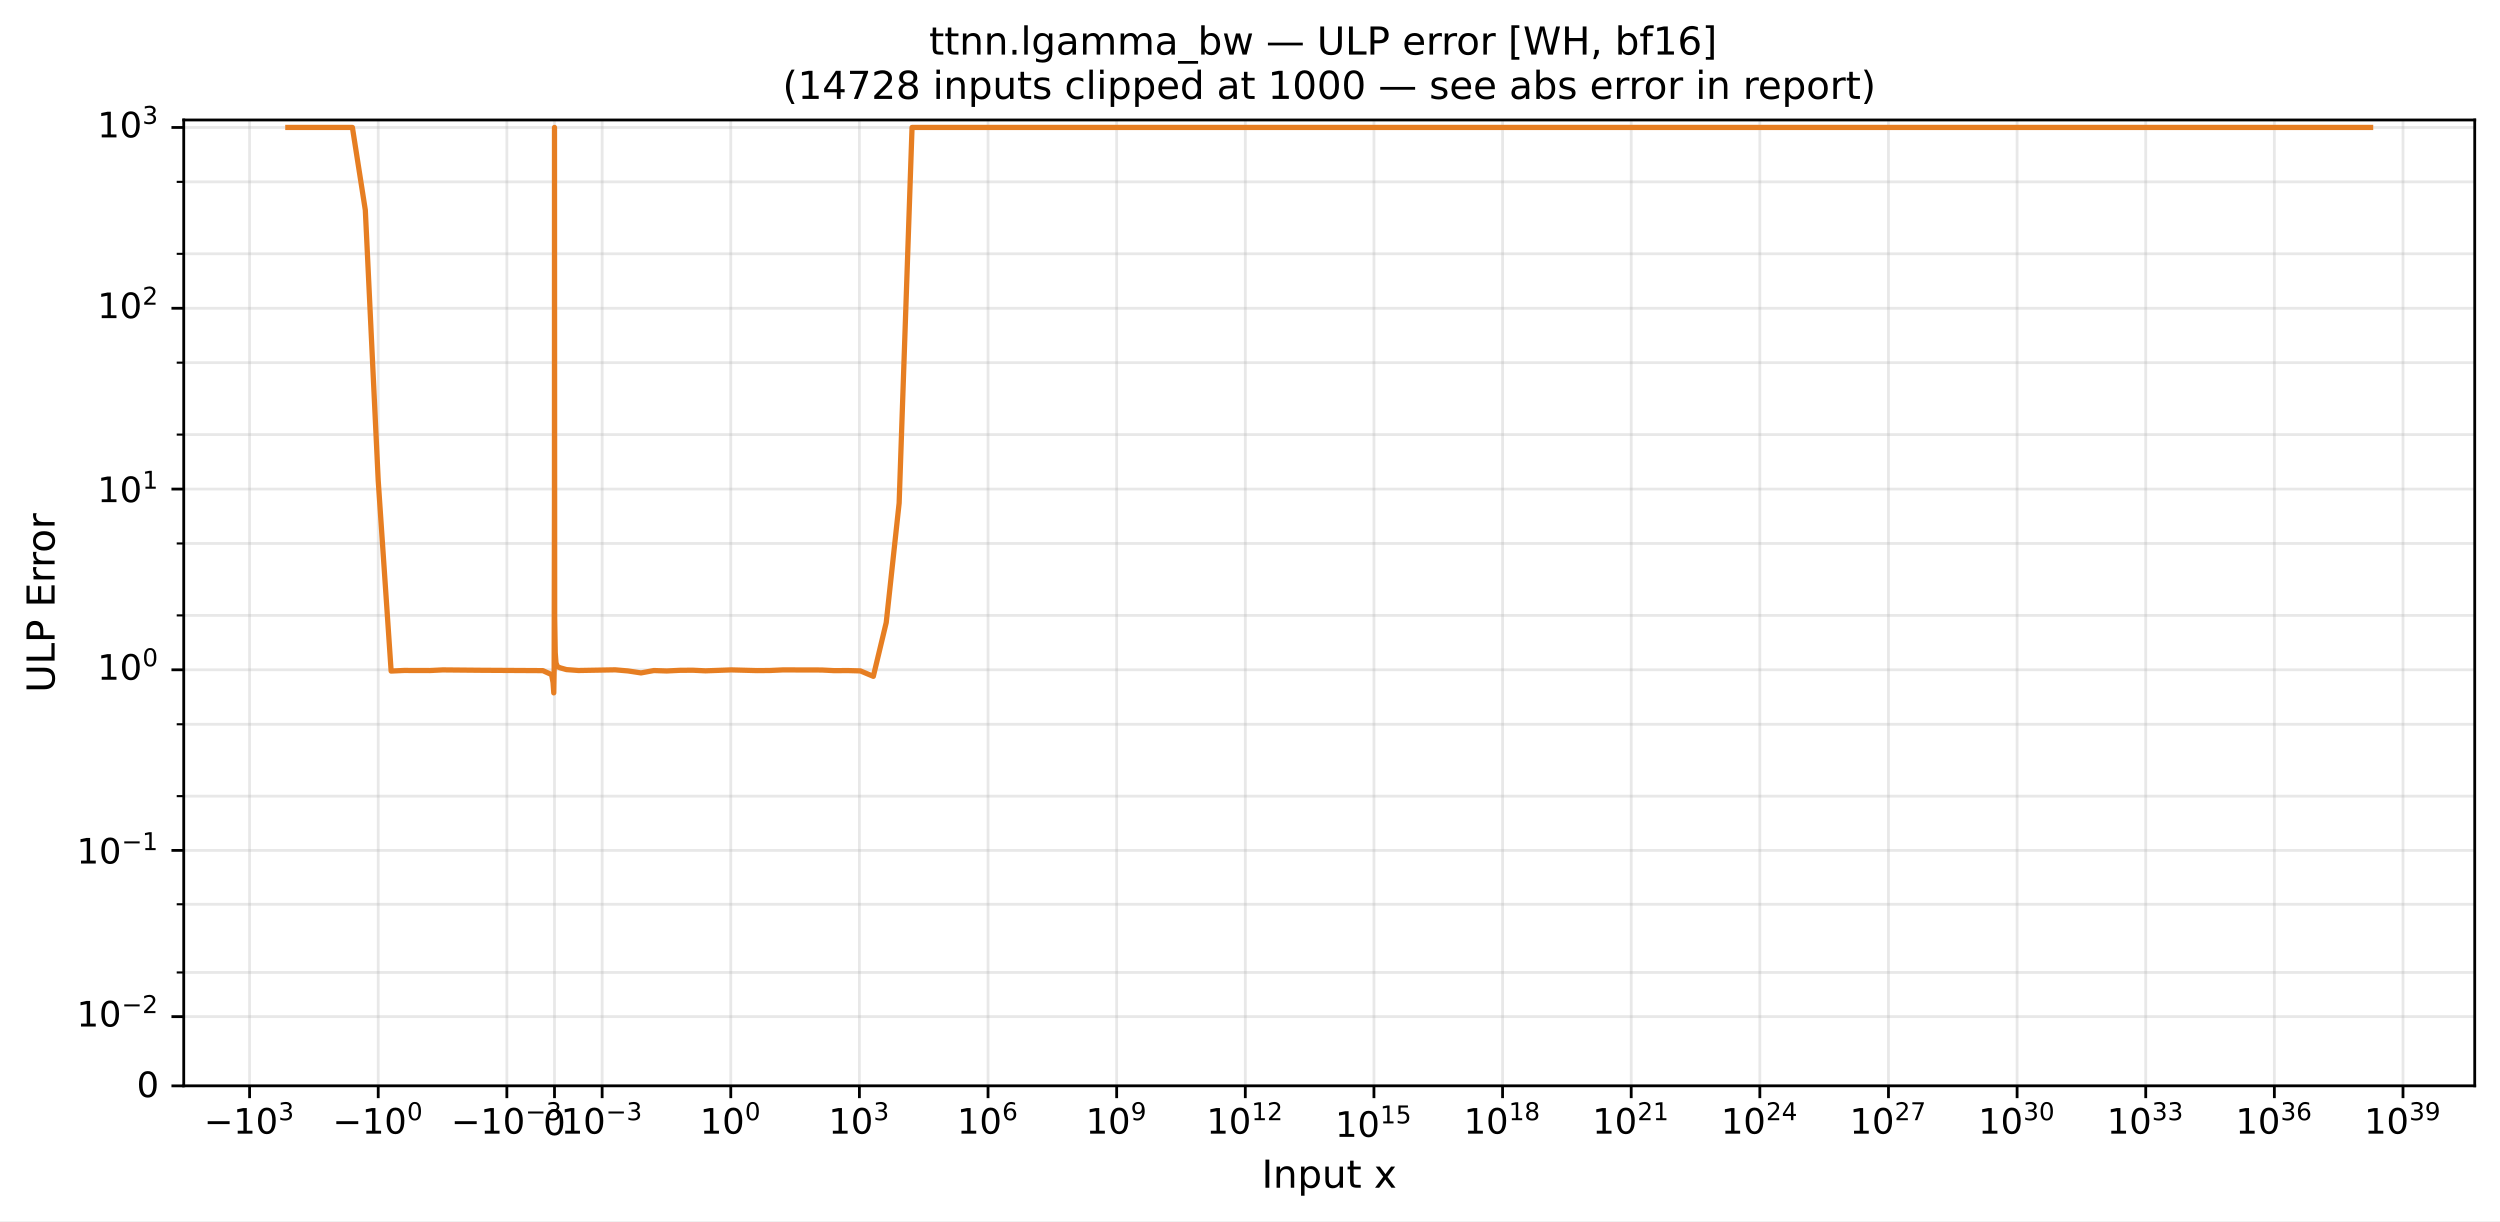
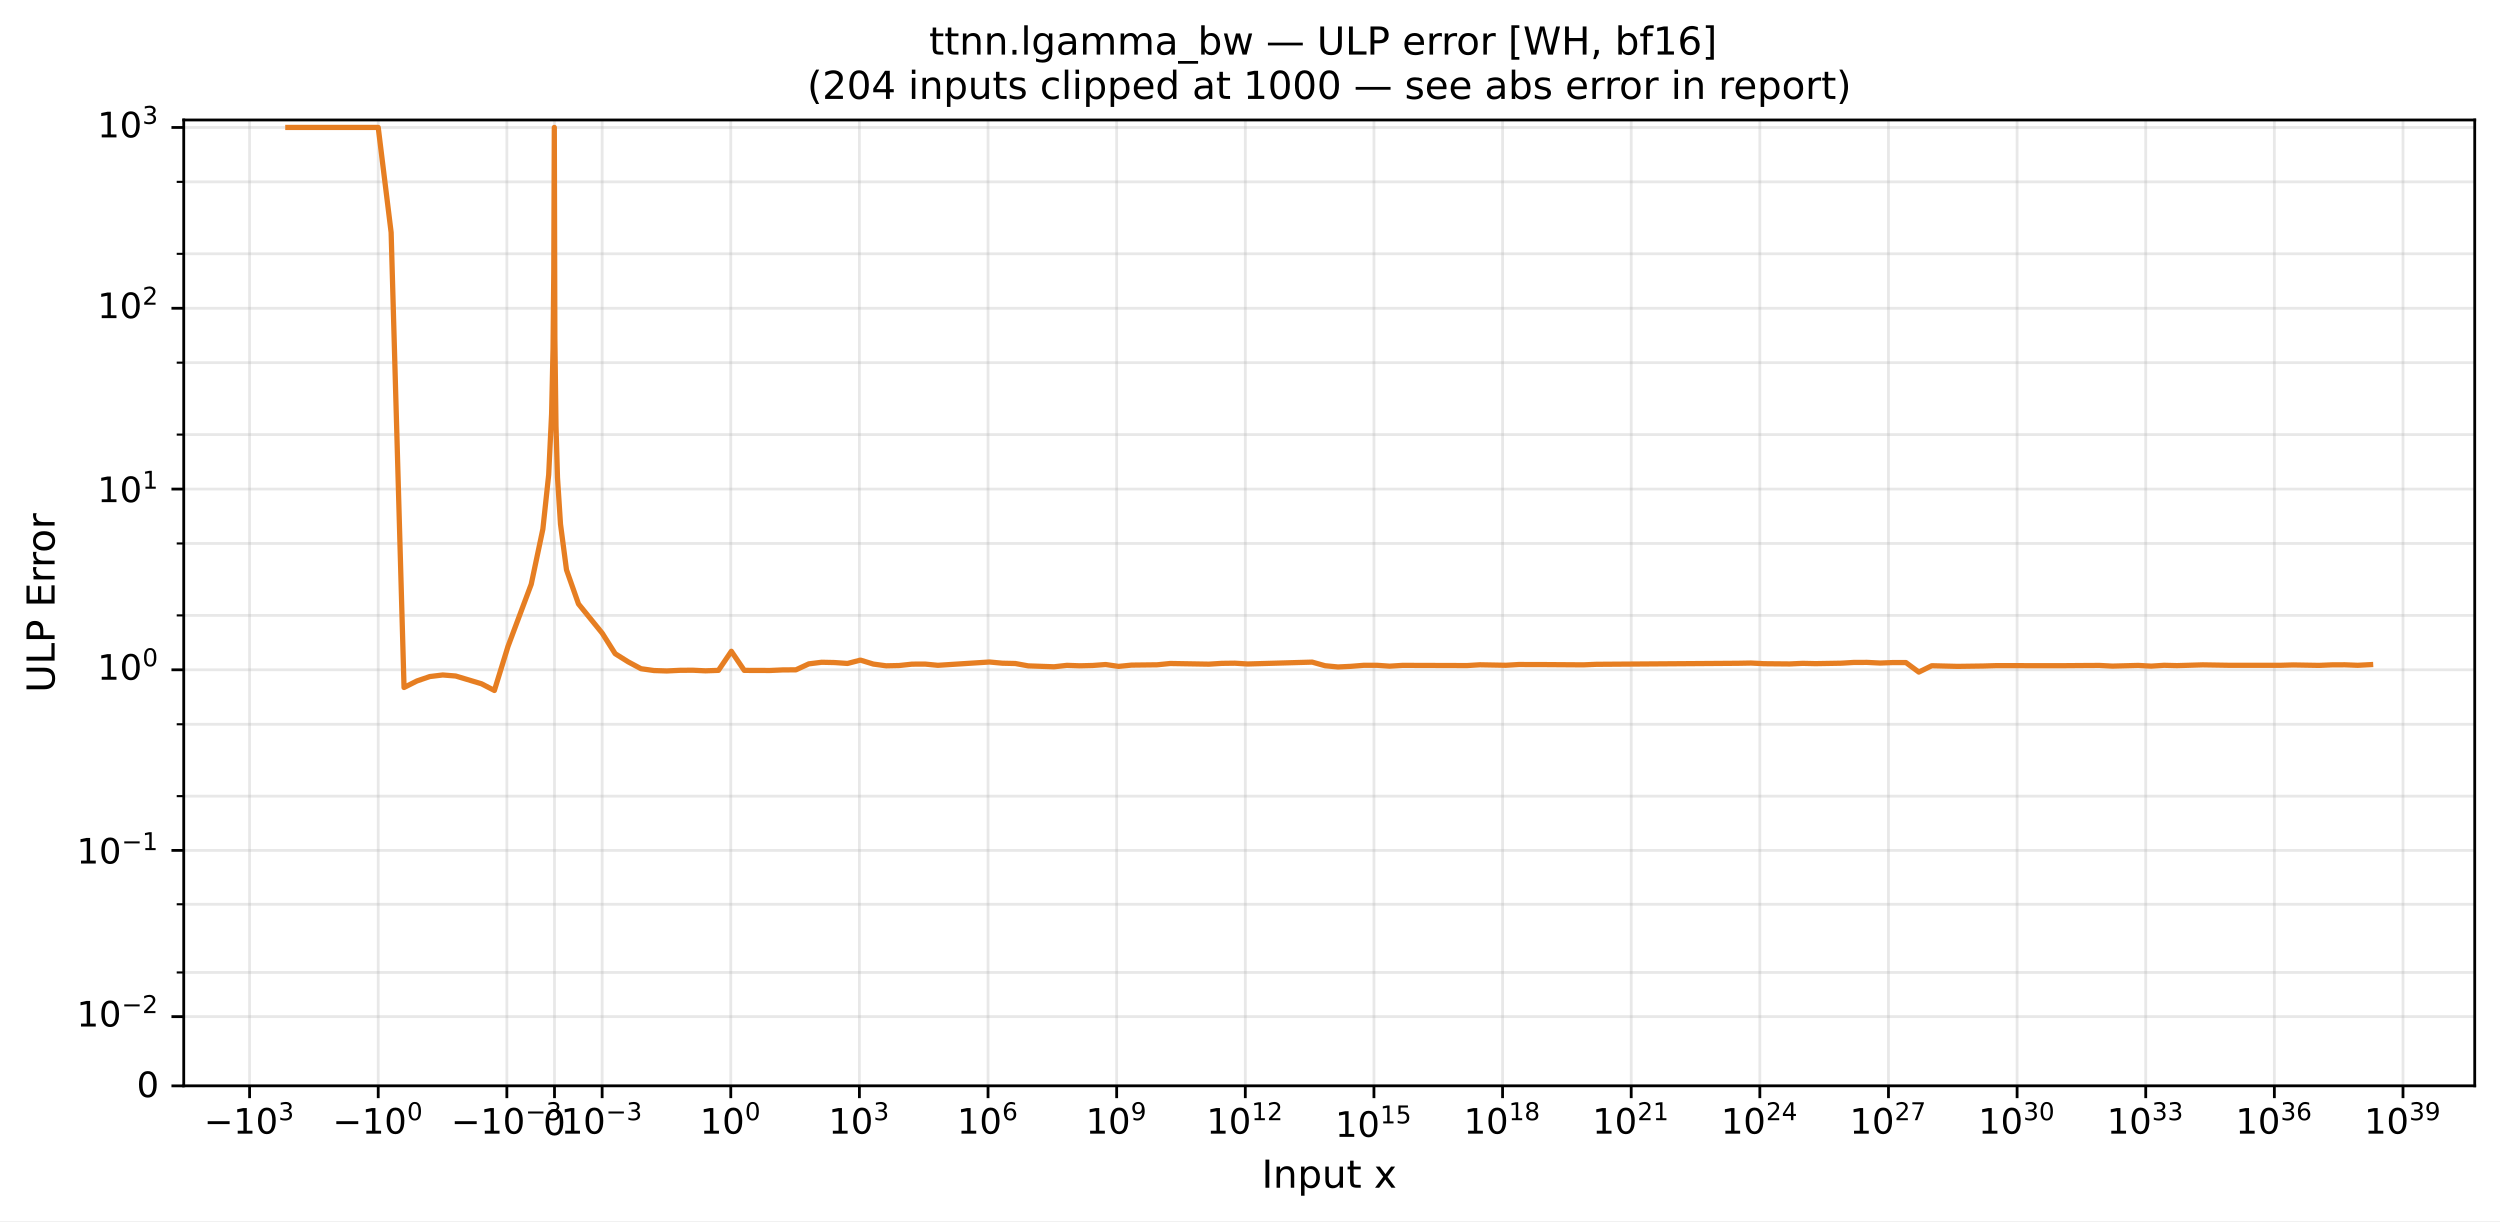
<svg xmlns="http://www.w3.org/2000/svg" xmlns:xlink="http://www.w3.org/1999/xlink" width="712.254pt" height="347.88pt" viewBox="0 0 712.254 347.88" version="1.1">
  <defs>
    <style type="text/css">*{stroke-linejoin: round; stroke-linecap: butt}</style>
  </defs>
  <g id="figure_1">
    <g id="patch_1">
      <path d="M 0 347.88  L 712.254 347.88  L 712.254 0  L 0 0  z " style="fill: #ffffff" />
    </g>
    <g id="axes_1">
      <g id="patch_2">
        <path d="M 52.346 309.356  L 705.054 309.356  L 705.054 34.182  L 52.346 34.182  z " style="fill: #ffffff" />
      </g>
      <g id="matplotlib.axis_1">
        <g id="xtick_1">
          <g id="line2d_1">
-             <path d="M 71.108 309.356  L 71.108 34.182  " clip-path="url(#p2553758c92)" style="fill: none; stroke: #b0b0b0; stroke-opacity: 0.3; stroke-width: 0.8; stroke-linecap: square" />
+             <path d="M 71.108 309.356  L 71.108 34.182  " clip-path="url(#pbfcfac53a4)" style="fill: none; stroke: #b0b0b0; stroke-opacity: 0.3; stroke-width: 0.8; stroke-linecap: square" />
          </g>
          <g id="line2d_2">
            <defs>
-               <path id="m9b12fc63f6" d="M 0 0  L 0 3.5  " style="stroke: #000000; stroke-width: 0.8" />
+               <path id="m5d5d1474fe" d="M 0 0  L 0 3.5  " style="stroke: #000000; stroke-width: 0.8" />
            </defs>
            <g>
-               <use xlink:href="#m9b12fc63f6" x="71.108" y="309.356" style="stroke: #000000; stroke-width: 0.8" />
+               <use xlink:href="#m5d5d1474fe" x="71.108" y="309.356" style="stroke: #000000; stroke-width: 0.8" />
            </g>
          </g>
          <g id="text_1">
            <g transform="translate(58.10824 323.954)">
              <text>
                <tspan x="0" y="-0.977" style="font-size: 10px; font-family: 'DejaVu Sans'">−</tspan>
                <tspan x="8.379" y="-0.977" style="font-size: 10px; font-family: 'DejaVu Sans'">1</tspan>
                <tspan x="14.741" y="-0.977" style="font-size: 10px; font-family: 'DejaVu Sans'">0</tspan>
                <tspan x="21.199" y="-4.805" style="font-size: 7px; font-family: 'DejaVu Sans'">3</tspan>
              </text>
            </g>
          </g>
        </g>
        <g id="xtick_2">
          <g id="line2d_3">
-             <path d="M 107.756 309.356  L 107.756 34.182  " clip-path="url(#p2553758c92)" style="fill: none; stroke: #b0b0b0; stroke-opacity: 0.3; stroke-width: 0.8; stroke-linecap: square" />
+             <path d="M 107.756 309.356  L 107.756 34.182  " clip-path="url(#pbfcfac53a4)" style="fill: none; stroke: #b0b0b0; stroke-opacity: 0.3; stroke-width: 0.8; stroke-linecap: square" />
          </g>
          <g id="line2d_4">
            <g>
-               <use xlink:href="#m9b12fc63f6" x="107.756" y="309.356" style="stroke: #000000; stroke-width: 0.8" />
+               <use xlink:href="#m5d5d1474fe" x="107.756" y="309.356" style="stroke: #000000; stroke-width: 0.8" />
            </g>
          </g>
          <g id="text_2">
            <g transform="translate(94.75597 323.954)">
              <text>
                <tspan x="0" y="-0.977" style="font-size: 10px; font-family: 'DejaVu Sans'">−</tspan>
                <tspan x="8.379" y="-0.977" style="font-size: 10px; font-family: 'DejaVu Sans'">1</tspan>
                <tspan x="14.741" y="-0.977" style="font-size: 10px; font-family: 'DejaVu Sans'">0</tspan>
                <tspan x="21.199" y="-4.805" style="font-size: 7px; font-family: 'DejaVu Sans'">0</tspan>
              </text>
            </g>
          </g>
        </g>
        <g id="xtick_3">
          <g id="line2d_5">
-             <path d="M 144.404 309.356  L 144.404 34.182  " clip-path="url(#p2553758c92)" style="fill: none; stroke: #b0b0b0; stroke-opacity: 0.3; stroke-width: 0.8; stroke-linecap: square" />
+             <path d="M 144.404 309.356  L 144.404 34.182  " clip-path="url(#pbfcfac53a4)" style="fill: none; stroke: #b0b0b0; stroke-opacity: 0.3; stroke-width: 0.8; stroke-linecap: square" />
          </g>
          <g id="line2d_6">
            <g>
-               <use xlink:href="#m9b12fc63f6" x="144.404" y="309.356" style="stroke: #000000; stroke-width: 0.8" />
+               <use xlink:href="#m5d5d1474fe" x="144.404" y="309.356" style="stroke: #000000; stroke-width: 0.8" />
            </g>
          </g>
          <g id="text_3">
            <g transform="translate(128.5037 323.954)">
              <text>
                <tspan x="0" y="-0.977" style="font-size: 10px; font-family: 'DejaVu Sans'">−</tspan>
                <tspan x="8.379" y="-0.977" style="font-size: 10px; font-family: 'DejaVu Sans'">1</tspan>
                <tspan x="14.741" y="-0.977" style="font-size: 10px; font-family: 'DejaVu Sans'">0</tspan>
                <tspan x="21.199" y="-4.805" style="font-size: 7px; font-family: 'DejaVu Sans'">−</tspan>
                <tspan x="27.064" y="-4.805" style="font-size: 7px; font-family: 'DejaVu Sans'">3</tspan>
              </text>
            </g>
          </g>
        </g>
        <g id="xtick_4">
          <g id="line2d_7">
-             <path d="M 157.977 309.356  L 157.977 34.182  " clip-path="url(#p2553758c92)" style="fill: none; stroke: #b0b0b0; stroke-opacity: 0.3; stroke-width: 0.8; stroke-linecap: square" />
+             <path d="M 157.977 309.356  L 157.977 34.182  " clip-path="url(#pbfcfac53a4)" style="fill: none; stroke: #b0b0b0; stroke-opacity: 0.3; stroke-width: 0.8; stroke-linecap: square" />
          </g>
          <g id="line2d_8">
            <g>
-               <use xlink:href="#m9b12fc63f6" x="157.977" y="309.356" style="stroke: #000000; stroke-width: 0.8" />
+               <use xlink:href="#m5d5d1474fe" x="157.977" y="309.356" style="stroke: #000000; stroke-width: 0.8" />
            </g>
          </g>
          <g id="text_4">
            <g transform="translate(154.7769 323.954)">
              <text>
                <tspan x="0" y="-0.578" style="font-size: 10px; font-family: 'DejaVu Sans'">0</tspan>
              </text>
            </g>
          </g>
        </g>
        <g id="xtick_5">
          <g id="line2d_9">
-             <path d="M 171.55 309.356  L 171.55 34.182  " clip-path="url(#p2553758c92)" style="fill: none; stroke: #b0b0b0; stroke-opacity: 0.3; stroke-width: 0.8; stroke-linecap: square" />
+             <path d="M 171.55 309.356  L 171.55 34.182  " clip-path="url(#pbfcfac53a4)" style="fill: none; stroke: #b0b0b0; stroke-opacity: 0.3; stroke-width: 0.8; stroke-linecap: square" />
          </g>
          <g id="line2d_10">
            <g>
-               <use xlink:href="#m9b12fc63f6" x="171.55" y="309.356" style="stroke: #000000; stroke-width: 0.8" />
+               <use xlink:href="#m5d5d1474fe" x="171.55" y="309.356" style="stroke: #000000; stroke-width: 0.8" />
            </g>
          </g>
          <g id="text_5">
            <g transform="translate(159.8002 323.954)">
              <text>
                <tspan x="0" y="-0.977" style="font-size: 10px; font-family: 'DejaVu Sans'">1</tspan>
                <tspan x="6.362" y="-0.977" style="font-size: 10px; font-family: 'DejaVu Sans'">0</tspan>
                <tspan x="12.82" y="-4.805" style="font-size: 7px; font-family: 'DejaVu Sans'">−</tspan>
                <tspan x="18.686" y="-4.805" style="font-size: 7px; font-family: 'DejaVu Sans'">3</tspan>
              </text>
            </g>
          </g>
        </g>
        <g id="xtick_6">
          <g id="line2d_11">
-             <path d="M 208.198 309.356  L 208.198 34.182  " clip-path="url(#p2553758c92)" style="fill: none; stroke: #b0b0b0; stroke-opacity: 0.3; stroke-width: 0.8; stroke-linecap: square" />
+             <path d="M 208.198 309.356  L 208.198 34.182  " clip-path="url(#pbfcfac53a4)" style="fill: none; stroke: #b0b0b0; stroke-opacity: 0.3; stroke-width: 0.8; stroke-linecap: square" />
          </g>
          <g id="line2d_12">
            <g>
-               <use xlink:href="#m9b12fc63f6" x="208.198" y="309.356" style="stroke: #000000; stroke-width: 0.8" />
+               <use xlink:href="#m5d5d1474fe" x="208.198" y="309.356" style="stroke: #000000; stroke-width: 0.8" />
            </g>
          </g>
          <g id="text_6">
            <g transform="translate(199.3979 323.954)">
              <text>
                <tspan x="0" y="-0.977" style="font-size: 10px; font-family: 'DejaVu Sans'">1</tspan>
                <tspan x="6.362" y="-0.977" style="font-size: 10px; font-family: 'DejaVu Sans'">0</tspan>
                <tspan x="12.82" y="-4.805" style="font-size: 7px; font-family: 'DejaVu Sans'">0</tspan>
              </text>
            </g>
          </g>
        </g>
        <g id="xtick_7">
          <g id="line2d_13">
-             <path d="M 244.846 309.356  L 244.846 34.182  " clip-path="url(#p2553758c92)" style="fill: none; stroke: #b0b0b0; stroke-opacity: 0.3; stroke-width: 0.8; stroke-linecap: square" />
+             <path d="M 244.846 309.356  L 244.846 34.182  " clip-path="url(#pbfcfac53a4)" style="fill: none; stroke: #b0b0b0; stroke-opacity: 0.3; stroke-width: 0.8; stroke-linecap: square" />
          </g>
          <g id="line2d_14">
            <g>
-               <use xlink:href="#m9b12fc63f6" x="244.846" y="309.356" style="stroke: #000000; stroke-width: 0.8" />
+               <use xlink:href="#m5d5d1474fe" x="244.846" y="309.356" style="stroke: #000000; stroke-width: 0.8" />
            </g>
          </g>
          <g id="text_7">
            <g transform="translate(236.0456 323.954)">
              <text>
                <tspan x="0" y="-0.977" style="font-size: 10px; font-family: 'DejaVu Sans'">1</tspan>
                <tspan x="6.362" y="-0.977" style="font-size: 10px; font-family: 'DejaVu Sans'">0</tspan>
                <tspan x="12.82" y="-4.805" style="font-size: 7px; font-family: 'DejaVu Sans'">3</tspan>
              </text>
            </g>
          </g>
        </g>
        <g id="xtick_8">
          <g id="line2d_15">
-             <path d="M 281.493 309.356  L 281.493 34.182  " clip-path="url(#p2553758c92)" style="fill: none; stroke: #b0b0b0; stroke-opacity: 0.3; stroke-width: 0.8; stroke-linecap: square" />
+             <path d="M 281.493 309.356  L 281.493 34.182  " clip-path="url(#pbfcfac53a4)" style="fill: none; stroke: #b0b0b0; stroke-opacity: 0.3; stroke-width: 0.8; stroke-linecap: square" />
          </g>
          <g id="line2d_16">
            <g>
-               <use xlink:href="#m9b12fc63f6" x="281.493" y="309.356" style="stroke: #000000; stroke-width: 0.8" />
+               <use xlink:href="#m5d5d1474fe" x="281.493" y="309.356" style="stroke: #000000; stroke-width: 0.8" />
            </g>
          </g>
          <g id="text_8">
            <g transform="translate(272.6934 323.954)">
              <text>
                <tspan x="0" y="-0.977" style="font-size: 10px; font-family: 'DejaVu Sans'">1</tspan>
                <tspan x="6.362" y="-0.977" style="font-size: 10px; font-family: 'DejaVu Sans'">0</tspan>
                <tspan x="12.82" y="-4.805" style="font-size: 7px; font-family: 'DejaVu Sans'">6</tspan>
              </text>
            </g>
          </g>
        </g>
        <g id="xtick_9">
          <g id="line2d_17">
-             <path d="M 318.141 309.356  L 318.141 34.182  " clip-path="url(#p2553758c92)" style="fill: none; stroke: #b0b0b0; stroke-opacity: 0.3; stroke-width: 0.8; stroke-linecap: square" />
+             <path d="M 318.141 309.356  L 318.141 34.182  " clip-path="url(#pbfcfac53a4)" style="fill: none; stroke: #b0b0b0; stroke-opacity: 0.3; stroke-width: 0.8; stroke-linecap: square" />
          </g>
          <g id="line2d_18">
            <g>
-               <use xlink:href="#m9b12fc63f6" x="318.141" y="309.356" style="stroke: #000000; stroke-width: 0.8" />
+               <use xlink:href="#m5d5d1474fe" x="318.141" y="309.356" style="stroke: #000000; stroke-width: 0.8" />
            </g>
          </g>
          <g id="text_9">
            <g transform="translate(309.3411 323.954)">
              <text>
                <tspan x="0" y="-0.977" style="font-size: 10px; font-family: 'DejaVu Sans'">1</tspan>
                <tspan x="6.362" y="-0.977" style="font-size: 10px; font-family: 'DejaVu Sans'">0</tspan>
                <tspan x="12.82" y="-4.805" style="font-size: 7px; font-family: 'DejaVu Sans'">9</tspan>
              </text>
            </g>
          </g>
        </g>
        <g id="xtick_10">
          <g id="line2d_19">
-             <path d="M 354.789 309.356  L 354.789 34.182  " clip-path="url(#p2553758c92)" style="fill: none; stroke: #b0b0b0; stroke-opacity: 0.3; stroke-width: 0.8; stroke-linecap: square" />
+             <path d="M 354.789 309.356  L 354.789 34.182  " clip-path="url(#pbfcfac53a4)" style="fill: none; stroke: #b0b0b0; stroke-opacity: 0.3; stroke-width: 0.8; stroke-linecap: square" />
          </g>
          <g id="line2d_20">
            <g>
-               <use xlink:href="#m9b12fc63f6" x="354.789" y="309.356" style="stroke: #000000; stroke-width: 0.8" />
+               <use xlink:href="#m5d5d1474fe" x="354.789" y="309.356" style="stroke: #000000; stroke-width: 0.8" />
            </g>
          </g>
          <g id="text_10">
            <g transform="translate(343.7388 323.954)">
              <text>
                <tspan x="0" y="-0.977" style="font-size: 10px; font-family: 'DejaVu Sans'">1</tspan>
                <tspan x="6.362" y="-0.977" style="font-size: 10px; font-family: 'DejaVu Sans'">0</tspan>
                <tspan x="12.82" y="-4.805" style="font-size: 7px; font-family: 'DejaVu Sans'">1</tspan>
                <tspan x="17.274" y="-4.805" style="font-size: 7px; font-family: 'DejaVu Sans'">2</tspan>
              </text>
            </g>
          </g>
        </g>
        <g id="xtick_11">
          <g id="line2d_21">
-             <path d="M 391.437 309.356  L 391.437 34.182  " clip-path="url(#p2553758c92)" style="fill: none; stroke: #b0b0b0; stroke-opacity: 0.3; stroke-width: 0.8; stroke-linecap: square" />
+             <path d="M 391.437 309.356  L 391.437 34.182  " clip-path="url(#pbfcfac53a4)" style="fill: none; stroke: #b0b0b0; stroke-opacity: 0.3; stroke-width: 0.8; stroke-linecap: square" />
          </g>
          <g id="line2d_22">
            <g>
-               <use xlink:href="#m9b12fc63f6" x="391.437" y="309.356" style="stroke: #000000; stroke-width: 0.8" />
+               <use xlink:href="#m5d5d1474fe" x="391.437" y="309.356" style="stroke: #000000; stroke-width: 0.8" />
            </g>
          </g>
          <g id="text_11">
            <g transform="translate(380.3866 323.954)">
              <text>
                <tspan x="0" y="-0.064" style="font-size: 10px; font-family: 'DejaVu Sans'">1</tspan>
                <tspan x="6.362" y="-0.064" style="font-size: 10px; font-family: 'DejaVu Sans'">0</tspan>
                <tspan x="12.82" y="-3.892" style="font-size: 7px; font-family: 'DejaVu Sans'">1</tspan>
                <tspan x="17.274" y="-3.892" style="font-size: 7px; font-family: 'DejaVu Sans'">5</tspan>
              </text>
            </g>
          </g>
        </g>
        <g id="xtick_12">
          <g id="line2d_23">
-             <path d="M 428.084 309.356  L 428.084 34.182  " clip-path="url(#p2553758c92)" style="fill: none; stroke: #b0b0b0; stroke-opacity: 0.3; stroke-width: 0.8; stroke-linecap: square" />
+             <path d="M 428.084 309.356  L 428.084 34.182  " clip-path="url(#pbfcfac53a4)" style="fill: none; stroke: #b0b0b0; stroke-opacity: 0.3; stroke-width: 0.8; stroke-linecap: square" />
          </g>
          <g id="line2d_24">
            <g>
-               <use xlink:href="#m9b12fc63f6" x="428.084" y="309.356" style="stroke: #000000; stroke-width: 0.8" />
+               <use xlink:href="#m5d5d1474fe" x="428.084" y="309.356" style="stroke: #000000; stroke-width: 0.8" />
            </g>
          </g>
          <g id="text_12">
            <g transform="translate(417.0343 323.954)">
              <text>
                <tspan x="0" y="-0.977" style="font-size: 10px; font-family: 'DejaVu Sans'">1</tspan>
                <tspan x="6.362" y="-0.977" style="font-size: 10px; font-family: 'DejaVu Sans'">0</tspan>
                <tspan x="12.82" y="-4.805" style="font-size: 7px; font-family: 'DejaVu Sans'">1</tspan>
                <tspan x="17.274" y="-4.805" style="font-size: 7px; font-family: 'DejaVu Sans'">8</tspan>
              </text>
            </g>
          </g>
        </g>
        <g id="xtick_13">
          <g id="line2d_25">
-             <path d="M 464.732 309.356  L 464.732 34.182  " clip-path="url(#p2553758c92)" style="fill: none; stroke: #b0b0b0; stroke-opacity: 0.3; stroke-width: 0.8; stroke-linecap: square" />
+             <path d="M 464.732 309.356  L 464.732 34.182  " clip-path="url(#pbfcfac53a4)" style="fill: none; stroke: #b0b0b0; stroke-opacity: 0.3; stroke-width: 0.8; stroke-linecap: square" />
          </g>
          <g id="line2d_26">
            <g>
-               <use xlink:href="#m9b12fc63f6" x="464.732" y="309.356" style="stroke: #000000; stroke-width: 0.8" />
+               <use xlink:href="#m5d5d1474fe" x="464.732" y="309.356" style="stroke: #000000; stroke-width: 0.8" />
            </g>
          </g>
          <g id="text_13">
            <g transform="translate(453.682 323.954)">
              <text>
                <tspan x="0" y="-0.977" style="font-size: 10px; font-family: 'DejaVu Sans'">1</tspan>
                <tspan x="6.362" y="-0.977" style="font-size: 10px; font-family: 'DejaVu Sans'">0</tspan>
                <tspan x="12.82" y="-4.805" style="font-size: 7px; font-family: 'DejaVu Sans'">2</tspan>
                <tspan x="17.274" y="-4.805" style="font-size: 7px; font-family: 'DejaVu Sans'">1</tspan>
              </text>
            </g>
          </g>
        </g>
        <g id="xtick_14">
          <g id="line2d_27">
-             <path d="M 501.38 309.356  L 501.38 34.182  " clip-path="url(#p2553758c92)" style="fill: none; stroke: #b0b0b0; stroke-opacity: 0.3; stroke-width: 0.8; stroke-linecap: square" />
+             <path d="M 501.38 309.356  L 501.38 34.182  " clip-path="url(#pbfcfac53a4)" style="fill: none; stroke: #b0b0b0; stroke-opacity: 0.3; stroke-width: 0.8; stroke-linecap: square" />
          </g>
          <g id="line2d_28">
            <g>
-               <use xlink:href="#m9b12fc63f6" x="501.38" y="309.356" style="stroke: #000000; stroke-width: 0.8" />
+               <use xlink:href="#m5d5d1474fe" x="501.38" y="309.356" style="stroke: #000000; stroke-width: 0.8" />
            </g>
          </g>
          <g id="text_14">
            <g transform="translate(490.3298 323.954)">
              <text>
                <tspan x="0" y="-0.977" style="font-size: 10px; font-family: 'DejaVu Sans'">1</tspan>
                <tspan x="6.362" y="-0.977" style="font-size: 10px; font-family: 'DejaVu Sans'">0</tspan>
                <tspan x="12.82" y="-4.805" style="font-size: 7px; font-family: 'DejaVu Sans'">2</tspan>
                <tspan x="17.274" y="-4.805" style="font-size: 7px; font-family: 'DejaVu Sans'">4</tspan>
              </text>
            </g>
          </g>
        </g>
        <g id="xtick_15">
          <g id="line2d_29">
-             <path d="M 538.028 309.356  L 538.028 34.182  " clip-path="url(#p2553758c92)" style="fill: none; stroke: #b0b0b0; stroke-opacity: 0.3; stroke-width: 0.8; stroke-linecap: square" />
+             <path d="M 538.028 309.356  L 538.028 34.182  " clip-path="url(#pbfcfac53a4)" style="fill: none; stroke: #b0b0b0; stroke-opacity: 0.3; stroke-width: 0.8; stroke-linecap: square" />
          </g>
          <g id="line2d_30">
            <g>
-               <use xlink:href="#m9b12fc63f6" x="538.028" y="309.356" style="stroke: #000000; stroke-width: 0.8" />
+               <use xlink:href="#m5d5d1474fe" x="538.028" y="309.356" style="stroke: #000000; stroke-width: 0.8" />
            </g>
          </g>
          <g id="text_15">
            <g transform="translate(526.9775 323.954)">
              <text>
                <tspan x="0" y="-0.977" style="font-size: 10px; font-family: 'DejaVu Sans'">1</tspan>
                <tspan x="6.362" y="-0.977" style="font-size: 10px; font-family: 'DejaVu Sans'">0</tspan>
                <tspan x="12.82" y="-4.805" style="font-size: 7px; font-family: 'DejaVu Sans'">2</tspan>
                <tspan x="17.274" y="-4.805" style="font-size: 7px; font-family: 'DejaVu Sans'">7</tspan>
              </text>
            </g>
          </g>
        </g>
        <g id="xtick_16">
          <g id="line2d_31">
-             <path d="M 574.675 309.356  L 574.675 34.182  " clip-path="url(#p2553758c92)" style="fill: none; stroke: #b0b0b0; stroke-opacity: 0.3; stroke-width: 0.8; stroke-linecap: square" />
+             <path d="M 574.675 309.356  L 574.675 34.182  " clip-path="url(#pbfcfac53a4)" style="fill: none; stroke: #b0b0b0; stroke-opacity: 0.3; stroke-width: 0.8; stroke-linecap: square" />
          </g>
          <g id="line2d_32">
            <g>
-               <use xlink:href="#m9b12fc63f6" x="574.675" y="309.356" style="stroke: #000000; stroke-width: 0.8" />
+               <use xlink:href="#m5d5d1474fe" x="574.675" y="309.356" style="stroke: #000000; stroke-width: 0.8" />
            </g>
          </g>
          <g id="text_16">
            <g transform="translate(563.6252 323.954)">
              <text>
                <tspan x="0" y="-0.977" style="font-size: 10px; font-family: 'DejaVu Sans'">1</tspan>
                <tspan x="6.362" y="-0.977" style="font-size: 10px; font-family: 'DejaVu Sans'">0</tspan>
                <tspan x="12.82" y="-4.805" style="font-size: 7px; font-family: 'DejaVu Sans'">3</tspan>
                <tspan x="17.274" y="-4.805" style="font-size: 7px; font-family: 'DejaVu Sans'">0</tspan>
              </text>
            </g>
          </g>
        </g>
        <g id="xtick_17">
          <g id="line2d_33">
-             <path d="M 611.323 309.356  L 611.323 34.182  " clip-path="url(#p2553758c92)" style="fill: none; stroke: #b0b0b0; stroke-opacity: 0.3; stroke-width: 0.8; stroke-linecap: square" />
+             <path d="M 611.323 309.356  L 611.323 34.182  " clip-path="url(#pbfcfac53a4)" style="fill: none; stroke: #b0b0b0; stroke-opacity: 0.3; stroke-width: 0.8; stroke-linecap: square" />
          </g>
          <g id="line2d_34">
            <g>
-               <use xlink:href="#m9b12fc63f6" x="611.323" y="309.356" style="stroke: #000000; stroke-width: 0.8" />
+               <use xlink:href="#m5d5d1474fe" x="611.323" y="309.356" style="stroke: #000000; stroke-width: 0.8" />
            </g>
          </g>
          <g id="text_17">
            <g transform="translate(600.273 323.954)">
              <text>
                <tspan x="0" y="-0.977" style="font-size: 10px; font-family: 'DejaVu Sans'">1</tspan>
                <tspan x="6.362" y="-0.977" style="font-size: 10px; font-family: 'DejaVu Sans'">0</tspan>
                <tspan x="12.82" y="-4.805" style="font-size: 7px; font-family: 'DejaVu Sans'">3</tspan>
                <tspan x="17.274" y="-4.805" style="font-size: 7px; font-family: 'DejaVu Sans'">3</tspan>
              </text>
            </g>
          </g>
        </g>
        <g id="xtick_18">
          <g id="line2d_35">
-             <path d="M 647.971 309.356  L 647.971 34.182  " clip-path="url(#p2553758c92)" style="fill: none; stroke: #b0b0b0; stroke-opacity: 0.3; stroke-width: 0.8; stroke-linecap: square" />
+             <path d="M 647.971 309.356  L 647.971 34.182  " clip-path="url(#pbfcfac53a4)" style="fill: none; stroke: #b0b0b0; stroke-opacity: 0.3; stroke-width: 0.8; stroke-linecap: square" />
          </g>
          <g id="line2d_36">
            <g>
-               <use xlink:href="#m9b12fc63f6" x="647.971" y="309.356" style="stroke: #000000; stroke-width: 0.8" />
+               <use xlink:href="#m5d5d1474fe" x="647.971" y="309.356" style="stroke: #000000; stroke-width: 0.8" />
            </g>
          </g>
          <g id="text_18">
            <g transform="translate(636.9207 323.954)">
              <text>
                <tspan x="0" y="-0.977" style="font-size: 10px; font-family: 'DejaVu Sans'">1</tspan>
                <tspan x="6.362" y="-0.977" style="font-size: 10px; font-family: 'DejaVu Sans'">0</tspan>
                <tspan x="12.82" y="-4.805" style="font-size: 7px; font-family: 'DejaVu Sans'">3</tspan>
                <tspan x="17.274" y="-4.805" style="font-size: 7px; font-family: 'DejaVu Sans'">6</tspan>
              </text>
            </g>
          </g>
        </g>
        <g id="xtick_19">
          <g id="line2d_37">
-             <path d="M 684.618 309.356  L 684.618 34.182  " clip-path="url(#p2553758c92)" style="fill: none; stroke: #b0b0b0; stroke-opacity: 0.3; stroke-width: 0.8; stroke-linecap: square" />
+             <path d="M 684.618 309.356  L 684.618 34.182  " clip-path="url(#pbfcfac53a4)" style="fill: none; stroke: #b0b0b0; stroke-opacity: 0.3; stroke-width: 0.8; stroke-linecap: square" />
          </g>
          <g id="line2d_38">
            <g>
-               <use xlink:href="#m9b12fc63f6" x="684.618" y="309.356" style="stroke: #000000; stroke-width: 0.8" />
+               <use xlink:href="#m5d5d1474fe" x="684.618" y="309.356" style="stroke: #000000; stroke-width: 0.8" />
            </g>
          </g>
          <g id="text_19">
            <g transform="translate(673.5685 323.954)">
              <text>
                <tspan x="0" y="-0.977" style="font-size: 10px; font-family: 'DejaVu Sans'">1</tspan>
                <tspan x="6.362" y="-0.977" style="font-size: 10px; font-family: 'DejaVu Sans'">0</tspan>
                <tspan x="12.82" y="-4.805" style="font-size: 7px; font-family: 'DejaVu Sans'">3</tspan>
                <tspan x="17.274" y="-4.805" style="font-size: 7px; font-family: 'DejaVu Sans'">9</tspan>
              </text>
            </g>
          </g>
        </g>
        <g id="text_20">
          <text style="font-size: 11px; font-family: 'DejaVu Sans', 'Bitstream Vera Sans', 'Computer Modern Sans Serif', 'Lucida Grande', 'Verdana', 'Geneva', 'Lucid', 'Arial', 'Helvetica', 'Avant Garde', sans-serif; text-anchor: middle" x="378.7" y="338.392" transform="rotate(-0 378.6999 338.392)">Input x</text>
        </g>
      </g>
      <g id="matplotlib.axis_2">
        <g id="ytick_1">
          <g id="line2d_39">
-             <path d="M 52.346 309.356  L 705.054 309.356  " clip-path="url(#p2553758c92)" style="fill: none; stroke: #b0b0b0; stroke-opacity: 0.3; stroke-width: 0.8; stroke-linecap: square" />
+             <path d="M 52.346 309.356  L 705.054 309.356  " clip-path="url(#pbfcfac53a4)" style="fill: none; stroke: #b0b0b0; stroke-opacity: 0.3; stroke-width: 0.8; stroke-linecap: square" />
          </g>
          <g id="line2d_40">
            <defs>
-               <path id="m4c85f02ede" d="M 0 0  L -3.5 0  " style="stroke: #000000; stroke-width: 0.8" />
+               <path id="me0bb4e57aa" d="M 0 0  L -3.5 0  " style="stroke: #000000; stroke-width: 0.8" />
            </defs>
            <g>
-               <use xlink:href="#m4c85f02ede" x="52.346" y="309.356" style="stroke: #000000; stroke-width: 0.8" />
+               <use xlink:href="#me0bb4e57aa" x="52.346" y="309.356" style="stroke: #000000; stroke-width: 0.8" />
            </g>
          </g>
          <g id="text_21">
            <g transform="translate(38.94594 313.1548)">
              <text>
                <tspan x="0" y="-0.578" style="font-size: 10px; font-family: 'DejaVu Sans'">0</tspan>
              </text>
            </g>
          </g>
        </g>
        <g id="ytick_2">
          <g id="line2d_41">
-             <path d="M 52.346 289.64  L 705.054 289.64  " clip-path="url(#p2553758c92)" style="fill: none; stroke: #b0b0b0; stroke-opacity: 0.3; stroke-width: 0.8; stroke-linecap: square" />
+             <path d="M 52.346 289.64  L 705.054 289.64  " clip-path="url(#pbfcfac53a4)" style="fill: none; stroke: #b0b0b0; stroke-opacity: 0.3; stroke-width: 0.8; stroke-linecap: square" />
          </g>
          <g id="line2d_42">
            <g>
-               <use xlink:href="#m4c85f02ede" x="52.346" y="289.64" style="stroke: #000000; stroke-width: 0.8" />
+               <use xlink:href="#me0bb4e57aa" x="52.346" y="289.64" style="stroke: #000000; stroke-width: 0.8" />
            </g>
          </g>
          <g id="text_22">
            <g transform="translate(21.84594 293.439)">
              <text>
                <tspan x="0" y="-0.977" style="font-size: 10px; font-family: 'DejaVu Sans'">1</tspan>
                <tspan x="6.362" y="-0.977" style="font-size: 10px; font-family: 'DejaVu Sans'">0</tspan>
                <tspan x="12.82" y="-4.805" style="font-size: 7px; font-family: 'DejaVu Sans'">−</tspan>
                <tspan x="18.686" y="-4.805" style="font-size: 7px; font-family: 'DejaVu Sans'">2</tspan>
              </text>
            </g>
          </g>
        </g>
        <g id="ytick_3">
          <g id="line2d_43">
-             <path d="M 52.346 242.287  L 705.054 242.287  " clip-path="url(#p2553758c92)" style="fill: none; stroke: #b0b0b0; stroke-opacity: 0.3; stroke-width: 0.8; stroke-linecap: square" />
+             <path d="M 52.346 242.287  L 705.054 242.287  " clip-path="url(#pbfcfac53a4)" style="fill: none; stroke: #b0b0b0; stroke-opacity: 0.3; stroke-width: 0.8; stroke-linecap: square" />
          </g>
          <g id="line2d_44">
            <g>
-               <use xlink:href="#m4c85f02ede" x="52.346" y="242.287" style="stroke: #000000; stroke-width: 0.8" />
+               <use xlink:href="#me0bb4e57aa" x="52.346" y="242.287" style="stroke: #000000; stroke-width: 0.8" />
            </g>
          </g>
          <g id="text_23">
            <g transform="translate(21.84594 246.0865)">
              <text>
                <tspan x="0" y="-0.064" style="font-size: 10px; font-family: 'DejaVu Sans'">1</tspan>
                <tspan x="6.362" y="-0.064" style="font-size: 10px; font-family: 'DejaVu Sans'">0</tspan>
                <tspan x="12.82" y="-3.892" style="font-size: 7px; font-family: 'DejaVu Sans'">−</tspan>
                <tspan x="18.686" y="-3.892" style="font-size: 7px; font-family: 'DejaVu Sans'">1</tspan>
              </text>
            </g>
          </g>
        </g>
        <g id="ytick_4">
          <g id="line2d_45">
-             <path d="M 52.346 190.835  L 705.054 190.835  " clip-path="url(#p2553758c92)" style="fill: none; stroke: #b0b0b0; stroke-opacity: 0.3; stroke-width: 0.8; stroke-linecap: square" />
+             <path d="M 52.346 190.835  L 705.054 190.835  " clip-path="url(#pbfcfac53a4)" style="fill: none; stroke: #b0b0b0; stroke-opacity: 0.3; stroke-width: 0.8; stroke-linecap: square" />
          </g>
          <g id="line2d_46">
            <g>
-               <use xlink:href="#m4c85f02ede" x="52.346" y="190.835" style="stroke: #000000; stroke-width: 0.8" />
+               <use xlink:href="#me0bb4e57aa" x="52.346" y="190.835" style="stroke: #000000; stroke-width: 0.8" />
            </g>
          </g>
          <g id="text_24">
            <g transform="translate(27.74594 194.6344)">
              <text>
                <tspan x="0" y="-0.977" style="font-size: 10px; font-family: 'DejaVu Sans'">1</tspan>
                <tspan x="6.362" y="-0.977" style="font-size: 10px; font-family: 'DejaVu Sans'">0</tspan>
                <tspan x="12.82" y="-4.805" style="font-size: 7px; font-family: 'DejaVu Sans'">0</tspan>
              </text>
            </g>
          </g>
        </g>
        <g id="ytick_5">
          <g id="line2d_47">
-             <path d="M 52.346 139.328  L 705.054 139.328  " clip-path="url(#p2553758c92)" style="fill: none; stroke: #b0b0b0; stroke-opacity: 0.3; stroke-width: 0.8; stroke-linecap: square" />
+             <path d="M 52.346 139.328  L 705.054 139.328  " clip-path="url(#pbfcfac53a4)" style="fill: none; stroke: #b0b0b0; stroke-opacity: 0.3; stroke-width: 0.8; stroke-linecap: square" />
          </g>
          <g id="line2d_48">
            <g>
-               <use xlink:href="#m4c85f02ede" x="52.346" y="139.328" style="stroke: #000000; stroke-width: 0.8" />
+               <use xlink:href="#me0bb4e57aa" x="52.346" y="139.328" style="stroke: #000000; stroke-width: 0.8" />
            </g>
          </g>
          <g id="text_25">
            <g transform="translate(27.74594 143.1276)">
              <text>
                <tspan x="0" y="-0.064" style="font-size: 10px; font-family: 'DejaVu Sans'">1</tspan>
                <tspan x="6.362" y="-0.064" style="font-size: 10px; font-family: 'DejaVu Sans'">0</tspan>
                <tspan x="12.82" y="-3.892" style="font-size: 7px; font-family: 'DejaVu Sans'">1</tspan>
              </text>
            </g>
          </g>
        </g>
        <g id="ytick_6">
          <g id="line2d_49">
-             <path d="M 52.346 87.821  L 705.054 87.821  " clip-path="url(#p2553758c92)" style="fill: none; stroke: #b0b0b0; stroke-opacity: 0.3; stroke-width: 0.8; stroke-linecap: square" />
+             <path d="M 52.346 87.821  L 705.054 87.821  " clip-path="url(#pbfcfac53a4)" style="fill: none; stroke: #b0b0b0; stroke-opacity: 0.3; stroke-width: 0.8; stroke-linecap: square" />
          </g>
          <g id="line2d_50">
            <g>
-               <use xlink:href="#m4c85f02ede" x="52.346" y="87.821" style="stroke: #000000; stroke-width: 0.8" />
+               <use xlink:href="#me0bb4e57aa" x="52.346" y="87.821" style="stroke: #000000; stroke-width: 0.8" />
            </g>
          </g>
          <g id="text_26">
            <g transform="translate(27.74594 91.62035)">
              <text>
                <tspan x="0" y="-0.977" style="font-size: 10px; font-family: 'DejaVu Sans'">1</tspan>
                <tspan x="6.362" y="-0.977" style="font-size: 10px; font-family: 'DejaVu Sans'">0</tspan>
                <tspan x="12.82" y="-4.805" style="font-size: 7px; font-family: 'DejaVu Sans'">2</tspan>
              </text>
            </g>
          </g>
        </g>
        <g id="ytick_7">
          <g id="line2d_51">
-             <path d="M 52.346 36.314  L 705.054 36.314  " clip-path="url(#p2553758c92)" style="fill: none; stroke: #b0b0b0; stroke-opacity: 0.3; stroke-width: 0.8; stroke-linecap: square" />
+             <path d="M 52.346 36.314  L 705.054 36.314  " clip-path="url(#pbfcfac53a4)" style="fill: none; stroke: #b0b0b0; stroke-opacity: 0.3; stroke-width: 0.8; stroke-linecap: square" />
          </g>
          <g id="line2d_52">
            <g>
-               <use xlink:href="#m4c85f02ede" x="52.346" y="36.314" style="stroke: #000000; stroke-width: 0.8" />
+               <use xlink:href="#me0bb4e57aa" x="52.346" y="36.314" style="stroke: #000000; stroke-width: 0.8" />
            </g>
          </g>
          <g id="text_27">
            <g transform="translate(27.74594 40.11306)">
              <text>
                <tspan x="0" y="-0.977" style="font-size: 10px; font-family: 'DejaVu Sans'">1</tspan>
                <tspan x="6.362" y="-0.977" style="font-size: 10px; font-family: 'DejaVu Sans'">0</tspan>
                <tspan x="12.82" y="-4.805" style="font-size: 7px; font-family: 'DejaVu Sans'">3</tspan>
              </text>
            </g>
          </g>
        </g>
        <g id="ytick_8">
          <g id="line2d_53">
-             <path d="M 52.346 277.062  L 705.054 277.062  " clip-path="url(#p2553758c92)" style="fill: none; stroke: #b0b0b0; stroke-opacity: 0.3; stroke-width: 0.8; stroke-linecap: square" />
+             <path d="M 52.346 277.062  L 705.054 277.062  " clip-path="url(#pbfcfac53a4)" style="fill: none; stroke: #b0b0b0; stroke-opacity: 0.3; stroke-width: 0.8; stroke-linecap: square" />
          </g>
          <g id="line2d_54">
            <defs>
-               <path id="m948b04387c" d="M 0 0  L -2 0  " style="stroke: #000000; stroke-width: 0.6" />
+               <path id="me1a56c6f2f" d="M 0 0  L -2 0  " style="stroke: #000000; stroke-width: 0.6" />
            </defs>
            <g>
-               <use xlink:href="#m948b04387c" x="52.346" y="277.062" style="stroke: #000000; stroke-width: 0.6" />
+               <use xlink:href="#me1a56c6f2f" x="52.346" y="277.062" style="stroke: #000000; stroke-width: 0.6" />
            </g>
          </g>
        </g>
        <g id="ytick_9">
          <g id="line2d_55">
-             <path d="M 52.346 257.628  L 705.054 257.628  " clip-path="url(#p2553758c92)" style="fill: none; stroke: #b0b0b0; stroke-opacity: 0.3; stroke-width: 0.8; stroke-linecap: square" />
+             <path d="M 52.346 257.628  L 705.054 257.628  " clip-path="url(#pbfcfac53a4)" style="fill: none; stroke: #b0b0b0; stroke-opacity: 0.3; stroke-width: 0.8; stroke-linecap: square" />
          </g>
          <g id="line2d_56">
            <g>
-               <use xlink:href="#m948b04387c" x="52.346" y="257.628" style="stroke: #000000; stroke-width: 0.6" />
+               <use xlink:href="#me1a56c6f2f" x="52.346" y="257.628" style="stroke: #000000; stroke-width: 0.6" />
            </g>
          </g>
        </g>
        <g id="ytick_10">
          <g id="line2d_57">
-             <path d="M 52.346 226.824  L 705.054 226.824  " clip-path="url(#p2553758c92)" style="fill: none; stroke: #b0b0b0; stroke-opacity: 0.3; stroke-width: 0.8; stroke-linecap: square" />
+             <path d="M 52.346 226.824  L 705.054 226.824  " clip-path="url(#pbfcfac53a4)" style="fill: none; stroke: #b0b0b0; stroke-opacity: 0.3; stroke-width: 0.8; stroke-linecap: square" />
          </g>
          <g id="line2d_58">
            <g>
-               <use xlink:href="#m948b04387c" x="52.346" y="226.824" style="stroke: #000000; stroke-width: 0.6" />
+               <use xlink:href="#me1a56c6f2f" x="52.346" y="226.824" style="stroke: #000000; stroke-width: 0.6" />
            </g>
          </g>
        </g>
        <g id="ytick_11">
          <g id="line2d_59">
-             <path d="M 52.346 206.339  L 705.054 206.339  " clip-path="url(#p2553758c92)" style="fill: none; stroke: #b0b0b0; stroke-opacity: 0.3; stroke-width: 0.8; stroke-linecap: square" />
+             <path d="M 52.346 206.339  L 705.054 206.339  " clip-path="url(#pbfcfac53a4)" style="fill: none; stroke: #b0b0b0; stroke-opacity: 0.3; stroke-width: 0.8; stroke-linecap: square" />
          </g>
          <g id="line2d_60">
            <g>
-               <use xlink:href="#m948b04387c" x="52.346" y="206.339" style="stroke: #000000; stroke-width: 0.6" />
+               <use xlink:href="#me1a56c6f2f" x="52.346" y="206.339" style="stroke: #000000; stroke-width: 0.6" />
            </g>
          </g>
        </g>
        <g id="ytick_12">
          <g id="line2d_61">
-             <path d="M 52.346 175.33  L 705.054 175.33  " clip-path="url(#p2553758c92)" style="fill: none; stroke: #b0b0b0; stroke-opacity: 0.3; stroke-width: 0.8; stroke-linecap: square" />
+             <path d="M 52.346 175.33  L 705.054 175.33  " clip-path="url(#pbfcfac53a4)" style="fill: none; stroke: #b0b0b0; stroke-opacity: 0.3; stroke-width: 0.8; stroke-linecap: square" />
          </g>
          <g id="line2d_62">
            <g>
-               <use xlink:href="#m948b04387c" x="52.346" y="175.33" style="stroke: #000000; stroke-width: 0.6" />
+               <use xlink:href="#me1a56c6f2f" x="52.346" y="175.33" style="stroke: #000000; stroke-width: 0.6" />
            </g>
          </g>
        </g>
        <g id="ytick_13">
          <g id="line2d_63">
-             <path d="M 52.346 154.834  L 705.054 154.834  " clip-path="url(#p2553758c92)" style="fill: none; stroke: #b0b0b0; stroke-opacity: 0.3; stroke-width: 0.8; stroke-linecap: square" />
+             <path d="M 52.346 154.834  L 705.054 154.834  " clip-path="url(#pbfcfac53a4)" style="fill: none; stroke: #b0b0b0; stroke-opacity: 0.3; stroke-width: 0.8; stroke-linecap: square" />
          </g>
          <g id="line2d_64">
            <g>
-               <use xlink:href="#m948b04387c" x="52.346" y="154.834" style="stroke: #000000; stroke-width: 0.6" />
+               <use xlink:href="#me1a56c6f2f" x="52.346" y="154.834" style="stroke: #000000; stroke-width: 0.6" />
            </g>
          </g>
        </g>
        <g id="ytick_14">
          <g id="line2d_65">
-             <path d="M 52.346 123.823  L 705.054 123.823  " clip-path="url(#p2553758c92)" style="fill: none; stroke: #b0b0b0; stroke-opacity: 0.3; stroke-width: 0.8; stroke-linecap: square" />
+             <path d="M 52.346 123.823  L 705.054 123.823  " clip-path="url(#pbfcfac53a4)" style="fill: none; stroke: #b0b0b0; stroke-opacity: 0.3; stroke-width: 0.8; stroke-linecap: square" />
          </g>
          <g id="line2d_66">
            <g>
-               <use xlink:href="#m948b04387c" x="52.346" y="123.823" style="stroke: #000000; stroke-width: 0.6" />
+               <use xlink:href="#me1a56c6f2f" x="52.346" y="123.823" style="stroke: #000000; stroke-width: 0.6" />
            </g>
          </g>
        </g>
        <g id="ytick_15">
          <g id="line2d_67">
-             <path d="M 52.346 103.326  L 705.054 103.326  " clip-path="url(#p2553758c92)" style="fill: none; stroke: #b0b0b0; stroke-opacity: 0.3; stroke-width: 0.8; stroke-linecap: square" />
+             <path d="M 52.346 103.326  L 705.054 103.326  " clip-path="url(#pbfcfac53a4)" style="fill: none; stroke: #b0b0b0; stroke-opacity: 0.3; stroke-width: 0.8; stroke-linecap: square" />
          </g>
          <g id="line2d_68">
            <g>
-               <use xlink:href="#m948b04387c" x="52.346" y="103.326" style="stroke: #000000; stroke-width: 0.6" />
+               <use xlink:href="#me1a56c6f2f" x="52.346" y="103.326" style="stroke: #000000; stroke-width: 0.6" />
            </g>
          </g>
        </g>
        <g id="ytick_16">
          <g id="line2d_69">
-             <path d="M 52.346 72.316  L 705.054 72.316  " clip-path="url(#p2553758c92)" style="fill: none; stroke: #b0b0b0; stroke-opacity: 0.3; stroke-width: 0.8; stroke-linecap: square" />
+             <path d="M 52.346 72.316  L 705.054 72.316  " clip-path="url(#pbfcfac53a4)" style="fill: none; stroke: #b0b0b0; stroke-opacity: 0.3; stroke-width: 0.8; stroke-linecap: square" />
          </g>
          <g id="line2d_70">
            <g>
-               <use xlink:href="#m948b04387c" x="52.346" y="72.316" style="stroke: #000000; stroke-width: 0.6" />
+               <use xlink:href="#me1a56c6f2f" x="52.346" y="72.316" style="stroke: #000000; stroke-width: 0.6" />
            </g>
          </g>
        </g>
        <g id="ytick_17">
          <g id="line2d_71">
-             <path d="M 52.346 51.819  L 705.054 51.819  " clip-path="url(#p2553758c92)" style="fill: none; stroke: #b0b0b0; stroke-opacity: 0.3; stroke-width: 0.8; stroke-linecap: square" />
+             <path d="M 52.346 51.819  L 705.054 51.819  " clip-path="url(#pbfcfac53a4)" style="fill: none; stroke: #b0b0b0; stroke-opacity: 0.3; stroke-width: 0.8; stroke-linecap: square" />
          </g>
          <g id="line2d_72">
            <g>
-               <use xlink:href="#m948b04387c" x="52.346" y="51.819" style="stroke: #000000; stroke-width: 0.6" />
+               <use xlink:href="#me1a56c6f2f" x="52.346" y="51.819" style="stroke: #000000; stroke-width: 0.6" />
            </g>
          </g>
        </g>
        <g id="text_28">
          <text style="font-size: 11px; font-family: 'DejaVu Sans', 'Bitstream Vera Sans', 'Computer Modern Sans Serif', 'Lucida Grande', 'Verdana', 'Geneva', 'Lucid', 'Arial', 'Helvetica', 'Avant Garde', sans-serif; text-anchor: middle" x="15.558" y="171.769" transform="rotate(-90 15.55828 171.7687)">ULP Error</text>
        </g>
      </g>
      <g id="patch_3">
        <path d="M 52.346 309.356  L 52.346 34.182  " style="fill: none; stroke: #000000; stroke-width: 0.8; stroke-linejoin: miter; stroke-linecap: square" />
      </g>
      <g id="patch_4">
        <path d="M 705.054 309.356  L 705.054 34.182  " style="fill: none; stroke: #000000; stroke-width: 0.8; stroke-linejoin: miter; stroke-linecap: square" />
      </g>
      <g id="patch_5">
        <path d="M 52.346 309.356  L 705.054 309.356  " style="fill: none; stroke: #000000; stroke-width: 0.8; stroke-linejoin: miter; stroke-linecap: square" />
      </g>
      <g id="patch_6">
        <path d="M 52.346 34.182  L 705.054 34.182  " style="fill: none; stroke: #000000; stroke-width: 0.8; stroke-linejoin: miter; stroke-linecap: square" />
      </g>
      <g id="line2d_73">
-         <path d="M 82.014 36.314  L 100.401 36.314  L 104.079 59.856  L 107.756 136.968  L 111.433 191.187  L 115.111 191.013  L 122.465 191.037  L 126.143 190.856  L 137.175 190.963  L 154.663 191.064  L 157.148 192.197  L 157.563 194.456  L 157.77 197.395  L 157.873 191.172  L 157.964 142.64  L 157.977 36.314  L 158.03 175.992  L 158.191 185.939  L 158.404 188.855  L 158.831 189.965  L 159.686 190.29  L 161.394 190.772  L 164.812 191.026  L 175.265 190.835  L 178.942 191.155  L 182.62 191.717  L 186.297 191.036  L 189.974 191.16  L 193.652 190.978  L 197.329 190.946  L 201.006 191.12  L 208.361 190.854  L 215.716 191.056  L 219.393 191.022  L 223.071 190.855  L 234.103 190.886  L 237.78 191.073  L 241.457 191.04  L 245.135 191.145  L 248.812 192.69  L 252.489 177.362  L 256.167 143.322  L 259.844 36.314  L 675.385 36.314  L 675.385 36.314  " clip-path="url(#p2553758c92)" style="fill: none; stroke: #e67e22; stroke-width: 1.5; stroke-linecap: square" />
+         <path d="M 82.014 36.314  L 107.756 36.314  L 111.433 66.23  L 115.111 195.863  L 118.788 194.008  L 122.465 192.747  L 126.143 192.3  L 129.82 192.597  L 137.175 194.807  L 140.852 196.717  L 144.722 184.183  L 151.349 166.451  L 154.663 150.746  L 156.32 135.262  L 157.148 117.964  L 157.563 99.253  L 157.77 77.591  L 157.925 36.314  L 158.084 96.368  L 158.404 121.441  L 158.831 136.112  L 159.686 149.333  L 161.394 162.348  L 164.812 172.064  L 171.588 180.418  L 175.265 186.24  L 178.942 188.545  L 182.62 190.519  L 186.297 191.036  L 189.974 191.16  L 193.652 190.978  L 197.329 190.946  L 201.006 191.12  L 204.684 190.988  L 208.361 185.555  L 212.039 190.993  L 219.393 191.022  L 223.071 190.855  L 226.748 190.837  L 230.425 189.137  L 234.103 188.679  L 237.78 188.762  L 241.457 189.02  L 245.135 188.067  L 248.812 189.195  L 252.489 189.692  L 256.167 189.61  L 259.844 189.217  L 263.521 189.195  L 267.199 189.55  L 281.908 188.606  L 285.586 188.949  L 289.263 189.034  L 292.94 189.709  L 300.295 189.968  L 303.972 189.56  L 307.65 189.689  L 311.327 189.594  L 315.004 189.324  L 318.682 189.857  L 322.359 189.491  L 329.714 189.402  L 333.391 189.029  L 344.423 189.221  L 348.101 188.994  L 351.778 188.944  L 355.455 189.171  L 373.842 188.637  L 377.52 189.669  L 381.197 190.02  L 384.874 189.841  L 388.552 189.544  L 392.229 189.539  L 395.906 189.795  L 399.584 189.563  L 417.97 189.621  L 421.648 189.397  L 429.003 189.539  L 432.68 189.323  L 440.035 189.34  L 451.067 189.42  L 454.744 189.265  L 495.195 188.972  L 498.872 188.902  L 502.55 189.091  L 509.904 189.161  L 513.582 188.988  L 517.259 189.073  L 524.614 188.944  L 528.291 188.721  L 531.968 188.718  L 535.646 188.904  L 539.323 188.762  L 543.001 188.767  L 546.678 191.477  L 550.355 189.669  L 557.71 189.855  L 565.065 189.748  L 568.742 189.64  L 587.129 189.662  L 594.484 189.604  L 598.161 189.585  L 601.838 189.778  L 609.193 189.579  L 612.87 189.784  L 616.548 189.543  L 620.225 189.638  L 627.58 189.417  L 634.934 189.541  L 649.644 189.547  L 653.321 189.439  L 660.676 189.572  L 664.353 189.418  L 668.031 189.401  L 671.708 189.545  L 675.385 189.353  L 675.385 189.353  " clip-path="url(#pbfcfac53a4)" style="fill: none; stroke: #e67e22; stroke-width: 1.5; stroke-linecap: square" />
      </g>
      <g id="text_29">
        <text style="font-size: 11px; font-family: 'DejaVu Sans', 'Bitstream Vera Sans', 'Computer Modern Sans Serif', 'Lucida Grande', 'Verdana', 'Geneva', 'Lucid', 'Arial', 'Helvetica', 'Avant Garde', sans-serif" transform="translate(264.7064 15.55828)">ttnn.lgamma_bw — ULP error  [WH, bf16]</text>
-         <text style="font-size: 11px; font-family: 'DejaVu Sans', 'Bitstream Vera Sans', 'Computer Modern Sans Serif', 'Lucida Grande', 'Verdana', 'Geneva', 'Lucid', 'Arial', 'Helvetica', 'Avant Garde', sans-serif" transform="translate(222.9734 28.18181)">(14728 inputs clipped at 1000 — see abs error in report)</text>
+         <text style="font-size: 11px; font-family: 'DejaVu Sans', 'Bitstream Vera Sans', 'Computer Modern Sans Serif', 'Lucida Grande', 'Verdana', 'Geneva', 'Lucid', 'Arial', 'Helvetica', 'Avant Garde', sans-serif" transform="translate(229.9722 28.18181)">(204 inputs clipped at 1000 — see abs error in report)</text>
      </g>
    </g>
  </g>
  <defs>
-     <clipPath id="p2553758c92">
+     <clipPath id="pbfcfac53a4">
      <rect x="52.346" y="34.182" width="652.708" height="275.174" />
    </clipPath>
  </defs>
</svg>
